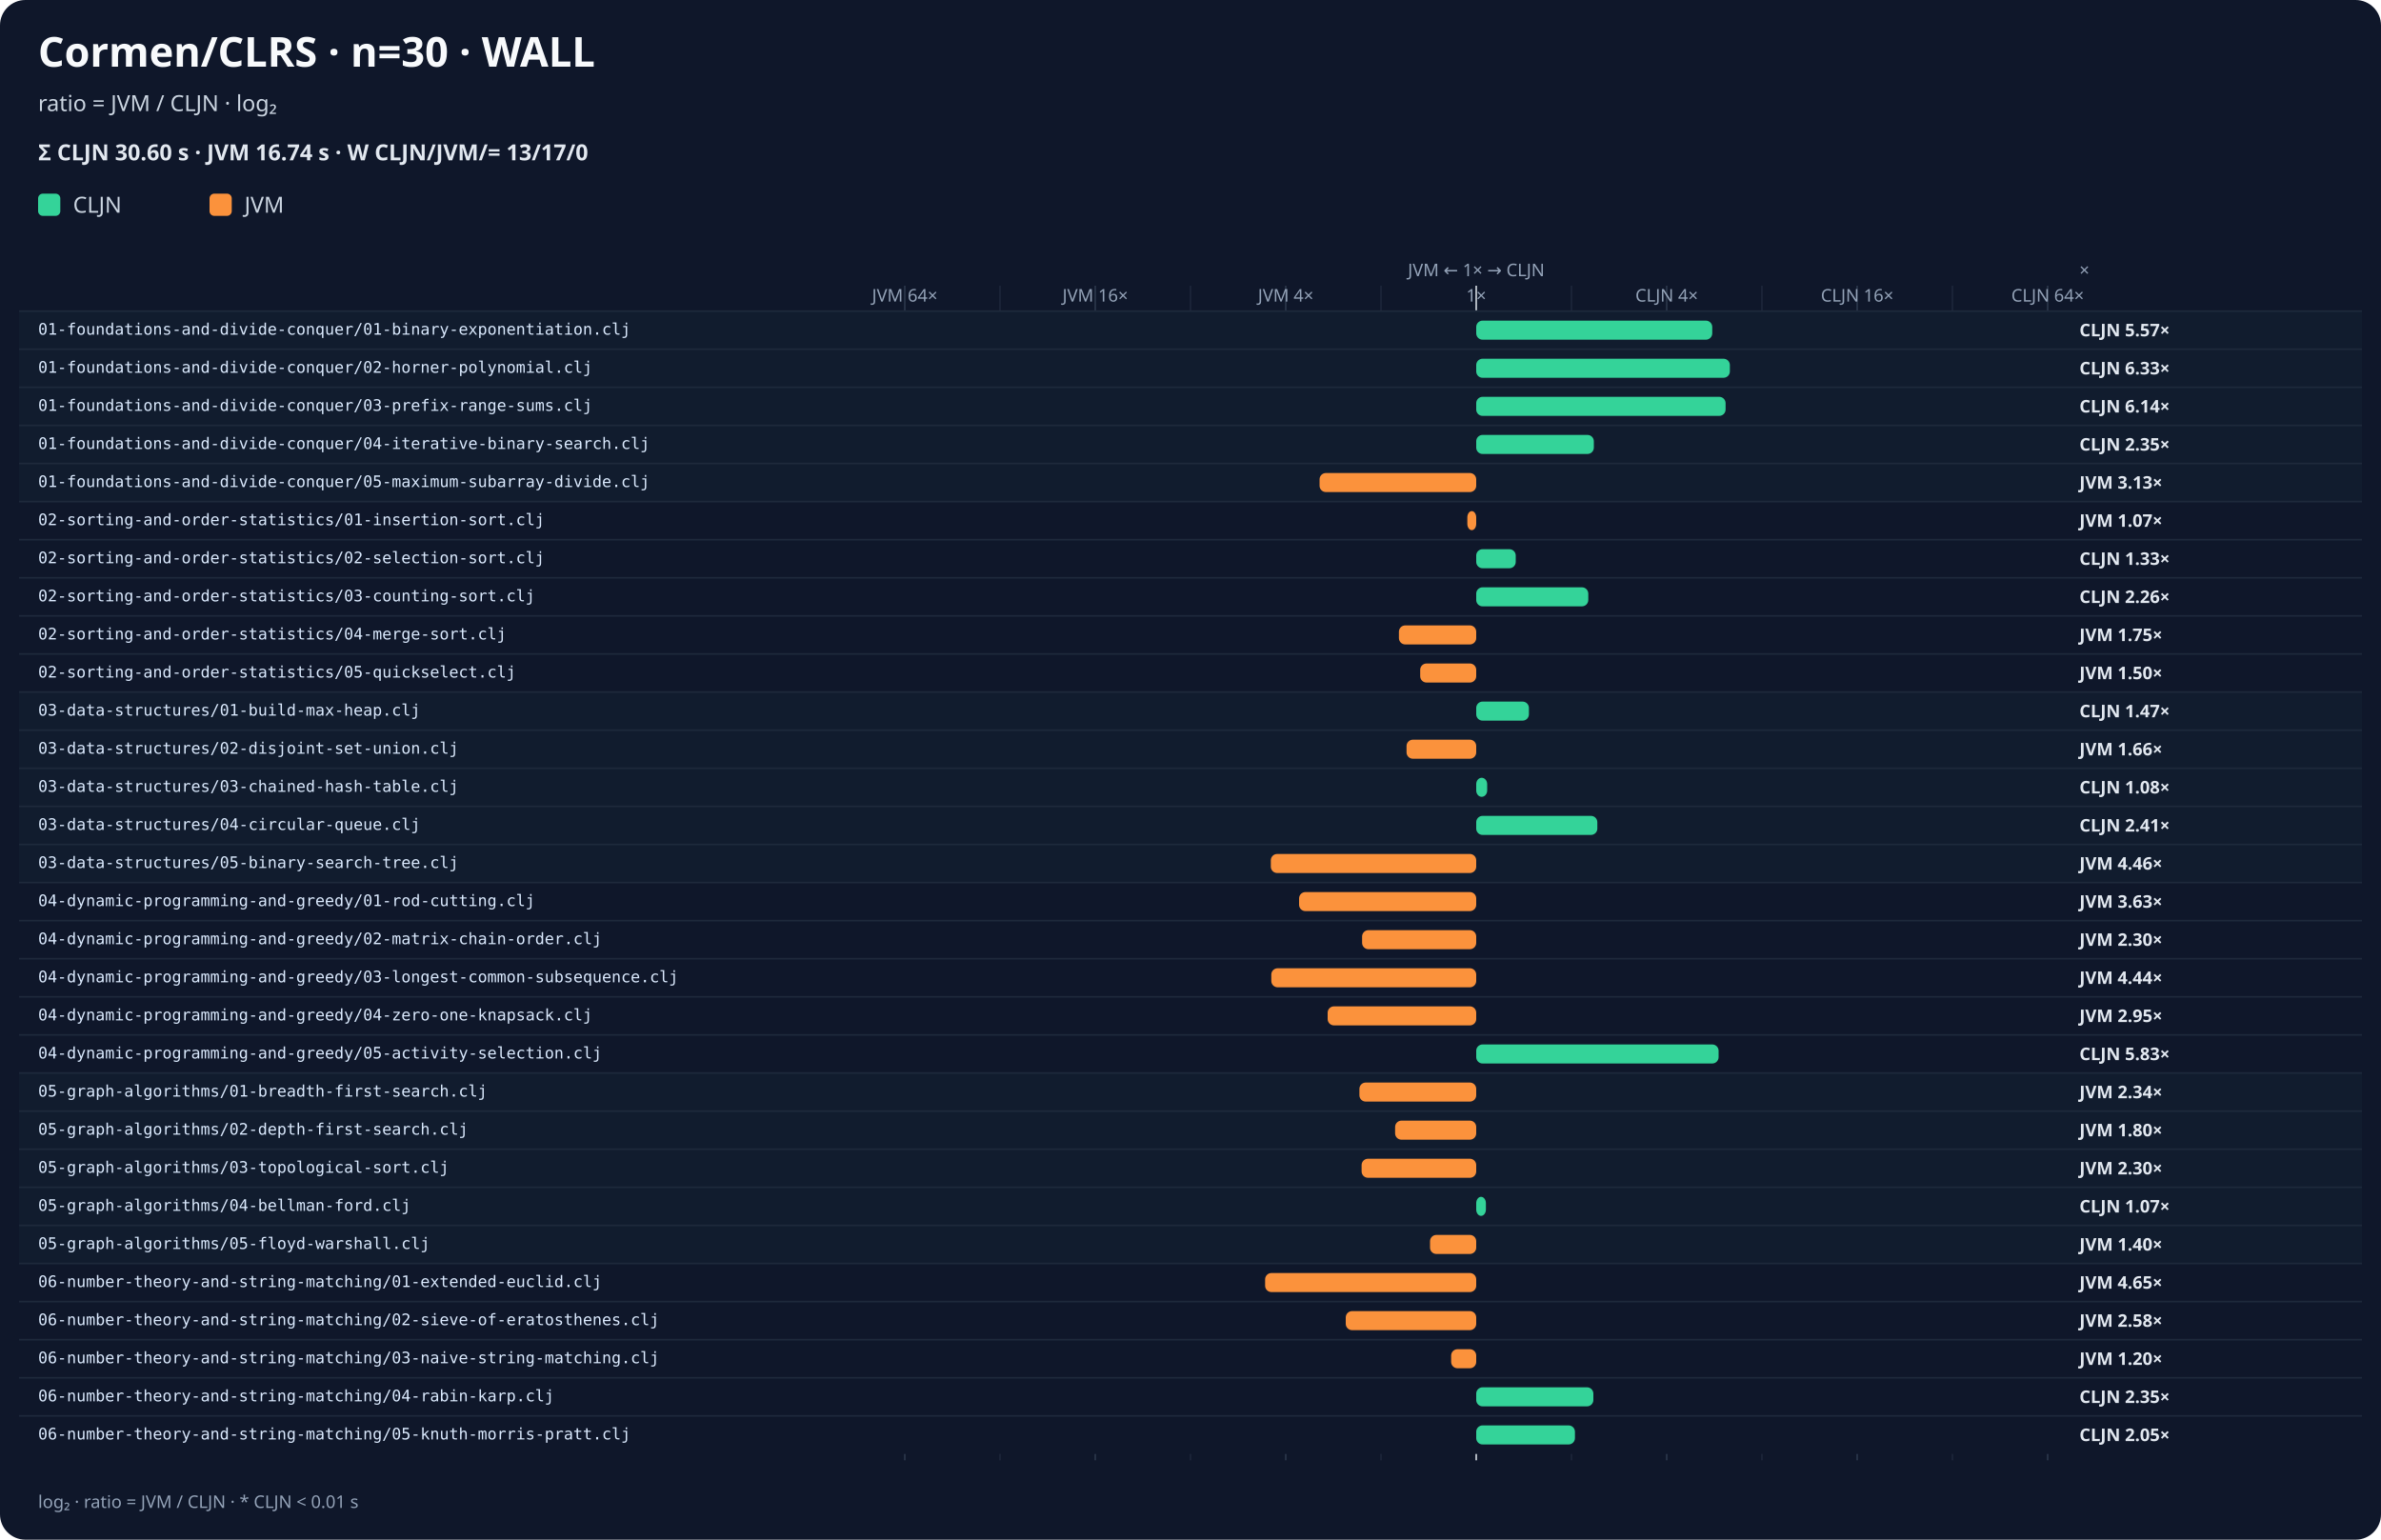
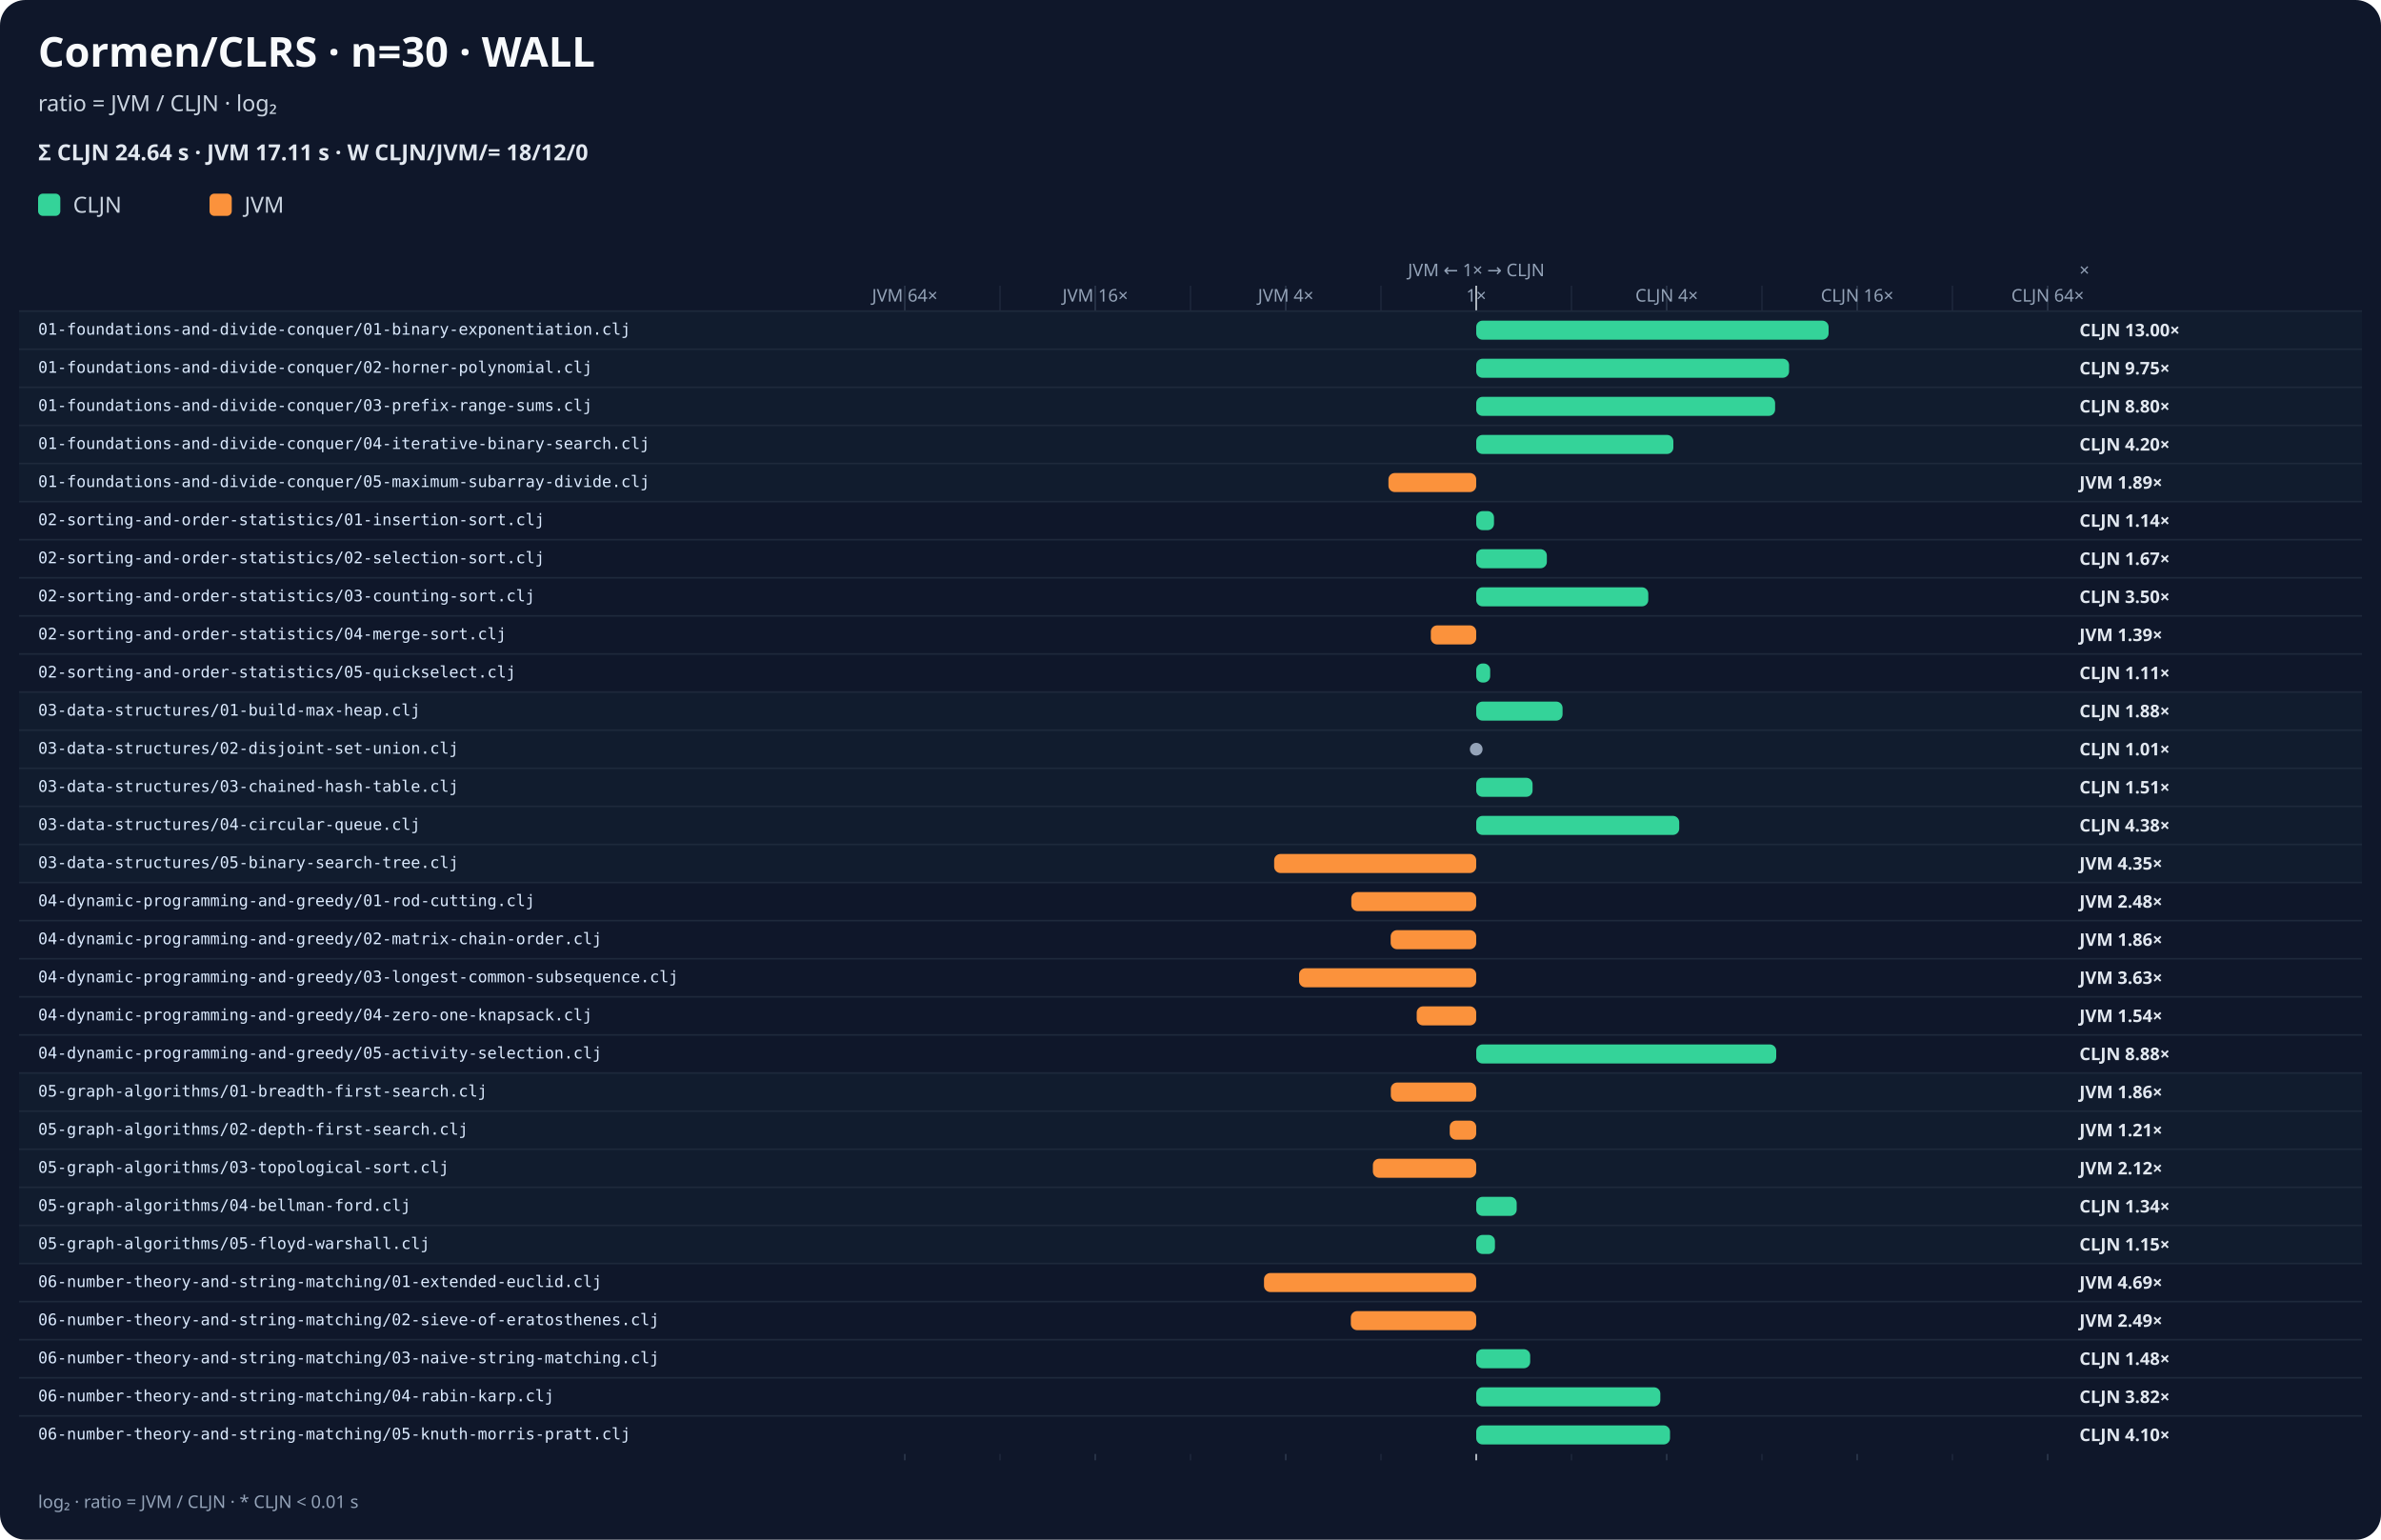
<svg xmlns="http://www.w3.org/2000/svg" width="1500" height="970" viewBox="0 0 1500 970" role="img" aria-labelledby="chart-title chart-desc">
  <style>
.title { fill: #f8fafc; font: 700 26px system-ui, sans-serif; }
.subtitle { fill: #cbd5e1; font: 14px system-ui, sans-serif; }
.summary { fill: #e2e8f0; font: 600 14px system-ui, sans-serif; }
.label { fill: #dbeafe; font: 10px ui-monospace, SFMono-Regular, Consolas, monospace; }
.value { fill: #e2e8f0; font: 600 11px system-ui, sans-serif; }
.axis { fill: #94a3b8; font: 11px system-ui, sans-serif; }
.footer { fill: #94a3b8; font: 11px system-ui, sans-serif; }
</style>
  <rect width="1500" height="970" rx="16" fill="#0f172a" />
  <text x="24" y="42" class="title">Cormen/CLRS · n=30 · WALL</text>
  <text x="24" y="70" class="subtitle">ratio = JVM / CLJN · log₂</text>
-   <text x="24" y="101" class="summary">Σ CLJN 30.60 s · JVM 16.74 s · W CLJN/JVM/= 13/17/0</text>
+   <text x="24" y="101" class="summary">Σ CLJN 24.64 s · JVM 17.11 s · W CLJN/JVM/= 18/12/0</text>
  <rect x="24" y="122" width="14" height="14" rx="3" fill="#34d399" />
  <text x="46" y="134" class="subtitle">CLJN</text>
  <rect x="132" y="122" width="14" height="14" rx="3" fill="#fb923c" />
  <text x="154" y="134" class="subtitle">JVM</text>
  <text x="930" y="174" class="axis" text-anchor="middle">JVM ← 1× → CLJN</text>
  <text x="1310" y="174" class="axis">×</text>
  <line x1="570.0" y1="180" x2="570.0" y2="920" stroke="#334155" opacity="0.75" />
  <text x="570.0" y="190" class="axis" text-anchor="middle">JVM 64×</text>
  <line x1="630.0" y1="180" x2="630.0" y2="920" stroke="#334155" opacity="0.35" />
  <line x1="690.0" y1="180" x2="690.0" y2="920" stroke="#334155" opacity="0.75" />
  <text x="690.0" y="190" class="axis" text-anchor="middle">JVM 16×</text>
  <line x1="750.0" y1="180" x2="750.0" y2="920" stroke="#334155" opacity="0.35" />
  <line x1="810.0" y1="180" x2="810.0" y2="920" stroke="#334155" opacity="0.75" />
  <text x="810.0" y="190" class="axis" text-anchor="middle">JVM 4×</text>
  <line x1="870.0" y1="180" x2="870.0" y2="920" stroke="#334155" opacity="0.35" />
  <line x1="930.0" y1="180" x2="930.0" y2="920" stroke="#e2e8f0" opacity="0.90" />
  <text x="930.0" y="190" class="axis" text-anchor="middle">1×</text>
  <line x1="990.0" y1="180" x2="990.0" y2="920" stroke="#334155" opacity="0.35" />
  <line x1="1050.0" y1="180" x2="1050.0" y2="920" stroke="#334155" opacity="0.75" />
  <text x="1050.0" y="190" class="axis" text-anchor="middle">CLJN 4×</text>
  <line x1="1110.0" y1="180" x2="1110.0" y2="920" stroke="#334155" opacity="0.35" />
  <line x1="1170.0" y1="180" x2="1170.0" y2="920" stroke="#334155" opacity="0.75" />
  <text x="1170.0" y="190" class="axis" text-anchor="middle">CLJN 16×</text>
  <line x1="1230.0" y1="180" x2="1230.0" y2="920" stroke="#334155" opacity="0.35" />
  <line x1="1290.0" y1="180" x2="1290.0" y2="920" stroke="#334155" opacity="0.75" />
  <text x="1290.0" y="190" class="axis" text-anchor="middle">CLJN 64×</text>
  <rect x="12" y="196" width="1476" height="24" fill="#111c2e" />
  <line x1="12" y1="196" x2="1488" y2="196" stroke="#1e293b" />
  <text x="24" y="208.0" class="label" dominant-baseline="middle">01-foundations-and-divide-conquer/01-binary-exponentiation.clj</text>
-   <rect x="930.0" y="202.0" width="148.7" height="12" rx="4" fill="#34d399" />
-   <text x="1310" y="208.0" class="value" dominant-baseline="middle">CLJN 5.57×</text>
+   <rect x="930.0" y="202.0" width="222.0" height="12" rx="4" fill="#34d399" />
+   <text x="1310" y="208.0" class="value" dominant-baseline="middle">CLJN 13.00×</text>
  <rect x="12" y="220" width="1476" height="24" fill="#111c2e" />
  <line x1="12" y1="220" x2="1488" y2="220" stroke="#1e293b" />
  <text x="24" y="232.0" class="label" dominant-baseline="middle">01-foundations-and-divide-conquer/02-horner-polynomial.clj</text>
-   <rect x="930.0" y="226.0" width="159.8" height="12" rx="4" fill="#34d399" />
-   <text x="1310" y="232.0" class="value" dominant-baseline="middle">CLJN 6.33×</text>
+   <rect x="930.0" y="226.0" width="197.1" height="12" rx="4" fill="#34d399" />
+   <text x="1310" y="232.0" class="value" dominant-baseline="middle">CLJN 9.75×</text>
  <rect x="12" y="244" width="1476" height="24" fill="#111c2e" />
  <line x1="12" y1="244" x2="1488" y2="244" stroke="#1e293b" />
  <text x="24" y="256.0" class="label" dominant-baseline="middle">01-foundations-and-divide-conquer/03-prefix-range-sums.clj</text>
-   <rect x="930.0" y="250.0" width="157.1" height="12" rx="4" fill="#34d399" />
-   <text x="1310" y="256.0" class="value" dominant-baseline="middle">CLJN 6.14×</text>
+   <rect x="930.0" y="250.0" width="188.3" height="12" rx="4" fill="#34d399" />
+   <text x="1310" y="256.0" class="value" dominant-baseline="middle">CLJN 8.80×</text>
  <rect x="12" y="268" width="1476" height="24" fill="#111c2e" />
  <line x1="12" y1="268" x2="1488" y2="268" stroke="#1e293b" />
  <text x="24" y="280.0" class="label" dominant-baseline="middle">01-foundations-and-divide-conquer/04-iterative-binary-search.clj</text>
-   <rect x="930.0" y="274.0" width="74.1" height="12" rx="4" fill="#34d399" />
-   <text x="1310" y="280.0" class="value" dominant-baseline="middle">CLJN 2.35×</text>
+   <rect x="930.0" y="274.0" width="124.2" height="12" rx="4" fill="#34d399" />
+   <text x="1310" y="280.0" class="value" dominant-baseline="middle">CLJN 4.20×</text>
  <rect x="12" y="292" width="1476" height="24" fill="#111c2e" />
  <line x1="12" y1="292" x2="1488" y2="292" stroke="#1e293b" />
  <text x="24" y="304.0" class="label" dominant-baseline="middle">01-foundations-and-divide-conquer/05-maximum-subarray-divide.clj</text>
-   <rect x="831.3" y="298.0" width="98.7" height="12" rx="4" fill="#fb923c" />
-   <text x="1310" y="304.0" class="value" dominant-baseline="middle">JVM 3.13×</text>
+   <rect x="874.7" y="298.0" width="55.3" height="12" rx="4" fill="#fb923c" />
+   <text x="1310" y="304.0" class="value" dominant-baseline="middle">JVM 1.89×</text>
  <rect x="12" y="316" width="1476" height="24" fill="#0f172a" />
  <line x1="12" y1="316" x2="1488" y2="316" stroke="#1e293b" />
  <text x="24" y="328.0" class="label" dominant-baseline="middle">02-sorting-and-order-statistics/01-insertion-sort.clj</text>
-   <rect x="924.4" y="322.0" width="5.6" height="12" rx="4" fill="#fb923c" />
-   <text x="1310" y="328.0" class="value" dominant-baseline="middle">JVM 1.07×</text>
+   <rect x="930.0" y="322.0" width="11.2" height="12" rx="4" fill="#34d399" />
+   <text x="1310" y="328.0" class="value" dominant-baseline="middle">CLJN 1.14×</text>
  <rect x="12" y="340" width="1476" height="24" fill="#0f172a" />
  <line x1="12" y1="340" x2="1488" y2="340" stroke="#1e293b" />
  <text x="24" y="352.0" class="label" dominant-baseline="middle">02-sorting-and-order-statistics/02-selection-sort.clj</text>
-   <rect x="930.0" y="346.0" width="24.9" height="12" rx="4" fill="#34d399" />
-   <text x="1310" y="352.0" class="value" dominant-baseline="middle">CLJN 1.33×</text>
+   <rect x="930.0" y="346.0" width="44.5" height="12" rx="4" fill="#34d399" />
+   <text x="1310" y="352.0" class="value" dominant-baseline="middle">CLJN 1.67×</text>
  <rect x="12" y="364" width="1476" height="24" fill="#0f172a" />
  <line x1="12" y1="364" x2="1488" y2="364" stroke="#1e293b" />
  <text x="24" y="376.0" class="label" dominant-baseline="middle">02-sorting-and-order-statistics/03-counting-sort.clj</text>
-   <rect x="930.0" y="370.0" width="70.6" height="12" rx="4" fill="#34d399" />
-   <text x="1310" y="376.0" class="value" dominant-baseline="middle">CLJN 2.26×</text>
+   <rect x="930.0" y="370.0" width="108.4" height="12" rx="4" fill="#34d399" />
+   <text x="1310" y="376.0" class="value" dominant-baseline="middle">CLJN 3.50×</text>
  <rect x="12" y="388" width="1476" height="24" fill="#0f172a" />
  <line x1="12" y1="388" x2="1488" y2="388" stroke="#1e293b" />
  <text x="24" y="400.0" class="label" dominant-baseline="middle">02-sorting-and-order-statistics/04-merge-sort.clj</text>
-   <rect x="881.3" y="394.0" width="48.7" height="12" rx="4" fill="#fb923c" />
-   <text x="1310" y="400.0" class="value" dominant-baseline="middle">JVM 1.75×</text>
+   <rect x="901.4" y="394.0" width="28.6" height="12" rx="4" fill="#fb923c" />
+   <text x="1310" y="400.0" class="value" dominant-baseline="middle">JVM 1.39×</text>
  <rect x="12" y="412" width="1476" height="24" fill="#0f172a" />
  <line x1="12" y1="412" x2="1488" y2="412" stroke="#1e293b" />
  <text x="24" y="424.0" class="label" dominant-baseline="middle">02-sorting-and-order-statistics/05-quickselect.clj</text>
-   <rect x="894.7" y="418.0" width="35.3" height="12" rx="4" fill="#fb923c" />
-   <text x="1310" y="424.0" class="value" dominant-baseline="middle">JVM 1.50×</text>
+   <rect x="930.0" y="418.0" width="8.8" height="12" rx="4" fill="#34d399" />
+   <text x="1310" y="424.0" class="value" dominant-baseline="middle">CLJN 1.11×</text>
  <rect x="12" y="436" width="1476" height="24" fill="#111c2e" />
  <line x1="12" y1="436" x2="1488" y2="436" stroke="#1e293b" />
  <text x="24" y="448.0" class="label" dominant-baseline="middle">03-data-structures/01-build-max-heap.clj</text>
-   <rect x="930.0" y="442.0" width="33.2" height="12" rx="4" fill="#34d399" />
-   <text x="1310" y="448.0" class="value" dominant-baseline="middle">CLJN 1.47×</text>
+   <rect x="930.0" y="442.0" width="54.4" height="12" rx="4" fill="#34d399" />
+   <text x="1310" y="448.0" class="value" dominant-baseline="middle">CLJN 1.88×</text>
  <rect x="12" y="460" width="1476" height="24" fill="#111c2e" />
  <line x1="12" y1="460" x2="1488" y2="460" stroke="#1e293b" />
  <text x="24" y="472.0" class="label" dominant-baseline="middle">03-data-structures/02-disjoint-set-union.clj</text>
-   <rect x="886.1" y="466.0" width="43.9" height="12" rx="4" fill="#fb923c" />
-   <text x="1310" y="472.0" class="value" dominant-baseline="middle">JVM 1.66×</text>
+   <circle cx="930.0" cy="472.0" r="4" fill="#94a3b8" />
+   <text x="1310" y="472.0" class="value" dominant-baseline="middle">CLJN 1.01×</text>
  <rect x="12" y="484" width="1476" height="24" fill="#111c2e" />
  <line x1="12" y1="484" x2="1488" y2="484" stroke="#1e293b" />
  <text x="24" y="496.0" class="label" dominant-baseline="middle">03-data-structures/03-chained-hash-table.clj</text>
-   <rect x="930.0" y="490.0" width="6.9" height="12" rx="4" fill="#34d399" />
-   <text x="1310" y="496.0" class="value" dominant-baseline="middle">CLJN 1.08×</text>
+   <rect x="930.0" y="490.0" width="35.5" height="12" rx="4" fill="#34d399" />
+   <text x="1310" y="496.0" class="value" dominant-baseline="middle">CLJN 1.51×</text>
  <rect x="12" y="508" width="1476" height="24" fill="#111c2e" />
  <line x1="12" y1="508" x2="1488" y2="508" stroke="#1e293b" />
  <text x="24" y="520.0" class="label" dominant-baseline="middle">03-data-structures/04-circular-queue.clj</text>
-   <rect x="930.0" y="514.0" width="76.3" height="12" rx="4" fill="#34d399" />
-   <text x="1310" y="520.0" class="value" dominant-baseline="middle">CLJN 2.41×</text>
+   <rect x="930.0" y="514.0" width="127.9" height="12" rx="4" fill="#34d399" />
+   <text x="1310" y="520.0" class="value" dominant-baseline="middle">CLJN 4.38×</text>
  <rect x="12" y="532" width="1476" height="24" fill="#111c2e" />
  <line x1="12" y1="532" x2="1488" y2="532" stroke="#1e293b" />
  <text x="24" y="544.0" class="label" dominant-baseline="middle">03-data-structures/05-binary-search-tree.clj</text>
-   <rect x="800.6" y="538.0" width="129.4" height="12" rx="4" fill="#fb923c" />
-   <text x="1310" y="544.0" class="value" dominant-baseline="middle">JVM 4.46×</text>
+   <rect x="802.7" y="538.0" width="127.3" height="12" rx="4" fill="#fb923c" />
+   <text x="1310" y="544.0" class="value" dominant-baseline="middle">JVM 4.35×</text>
  <rect x="12" y="556" width="1476" height="24" fill="#0f172a" />
  <line x1="12" y1="556" x2="1488" y2="556" stroke="#1e293b" />
  <text x="24" y="568.0" class="label" dominant-baseline="middle">04-dynamic-programming-and-greedy/01-rod-cutting.clj</text>
-   <rect x="818.4" y="562.0" width="111.6" height="12" rx="4" fill="#fb923c" />
-   <text x="1310" y="568.0" class="value" dominant-baseline="middle">JVM 3.63×</text>
+   <rect x="851.3" y="562.0" width="78.7" height="12" rx="4" fill="#fb923c" />
+   <text x="1310" y="568.0" class="value" dominant-baseline="middle">JVM 2.48×</text>
  <rect x="12" y="580" width="1476" height="24" fill="#0f172a" />
  <line x1="12" y1="580" x2="1488" y2="580" stroke="#1e293b" />
  <text x="24" y="592.0" class="label" dominant-baseline="middle">04-dynamic-programming-and-greedy/02-matrix-chain-order.clj</text>
-   <rect x="858.1" y="586.0" width="71.9" height="12" rx="4" fill="#fb923c" />
-   <text x="1310" y="592.0" class="value" dominant-baseline="middle">JVM 2.30×</text>
+   <rect x="876.1" y="586.0" width="53.9" height="12" rx="4" fill="#fb923c" />
+   <text x="1310" y="592.0" class="value" dominant-baseline="middle">JVM 1.86×</text>
  <rect x="12" y="604" width="1476" height="24" fill="#0f172a" />
  <line x1="12" y1="604" x2="1488" y2="604" stroke="#1e293b" />
  <text x="24" y="616.0" class="label" dominant-baseline="middle">04-dynamic-programming-and-greedy/03-longest-common-subsequence.clj</text>
-   <rect x="800.9" y="610.0" width="129.1" height="12" rx="4" fill="#fb923c" />
-   <text x="1310" y="616.0" class="value" dominant-baseline="middle">JVM 4.44×</text>
+   <rect x="818.4" y="610.0" width="111.6" height="12" rx="4" fill="#fb923c" />
+   <text x="1310" y="616.0" class="value" dominant-baseline="middle">JVM 3.63×</text>
  <rect x="12" y="628" width="1476" height="24" fill="#0f172a" />
  <line x1="12" y1="628" x2="1488" y2="628" stroke="#1e293b" />
  <text x="24" y="640.0" class="label" dominant-baseline="middle">04-dynamic-programming-and-greedy/04-zero-one-knapsack.clj</text>
-   <rect x="836.4" y="634.0" width="93.6" height="12" rx="4" fill="#fb923c" />
-   <text x="1310" y="640.0" class="value" dominant-baseline="middle">JVM 2.95×</text>
+   <rect x="892.5" y="634.0" width="37.5" height="12" rx="4" fill="#fb923c" />
+   <text x="1310" y="640.0" class="value" dominant-baseline="middle">JVM 1.54×</text>
  <rect x="12" y="652" width="1476" height="24" fill="#0f172a" />
  <line x1="12" y1="652" x2="1488" y2="652" stroke="#1e293b" />
  <text x="24" y="664.0" class="label" dominant-baseline="middle">04-dynamic-programming-and-greedy/05-activity-selection.clj</text>
-   <rect x="930.0" y="658.0" width="152.7" height="12" rx="4" fill="#34d399" />
-   <text x="1310" y="664.0" class="value" dominant-baseline="middle">CLJN 5.83×</text>
+   <rect x="930.0" y="658.0" width="189.0" height="12" rx="4" fill="#34d399" />
+   <text x="1310" y="664.0" class="value" dominant-baseline="middle">CLJN 8.88×</text>
  <rect x="12" y="676" width="1476" height="24" fill="#111c2e" />
  <line x1="12" y1="676" x2="1488" y2="676" stroke="#1e293b" />
  <text x="24" y="688.0" class="label" dominant-baseline="middle">05-graph-algorithms/01-breadth-first-search.clj</text>
-   <rect x="856.4" y="682.0" width="73.6" height="12" rx="4" fill="#fb923c" />
-   <text x="1310" y="688.0" class="value" dominant-baseline="middle">JVM 2.34×</text>
+   <rect x="876.2" y="682.0" width="53.8" height="12" rx="4" fill="#fb923c" />
+   <text x="1310" y="688.0" class="value" dominant-baseline="middle">JVM 1.86×</text>
  <rect x="12" y="700" width="1476" height="24" fill="#111c2e" />
  <line x1="12" y1="700" x2="1488" y2="700" stroke="#1e293b" />
  <text x="24" y="712.0" class="label" dominant-baseline="middle">05-graph-algorithms/02-depth-first-search.clj</text>
-   <rect x="878.9" y="706.0" width="51.1" height="12" rx="4" fill="#fb923c" />
-   <text x="1310" y="712.0" class="value" dominant-baseline="middle">JVM 1.80×</text>
+   <rect x="913.3" y="706.0" width="16.7" height="12" rx="4" fill="#fb923c" />
+   <text x="1310" y="712.0" class="value" dominant-baseline="middle">JVM 1.21×</text>
  <rect x="12" y="724" width="1476" height="24" fill="#111c2e" />
  <line x1="12" y1="724" x2="1488" y2="724" stroke="#1e293b" />
  <text x="24" y="736.0" class="label" dominant-baseline="middle">05-graph-algorithms/03-topological-sort.clj</text>
-   <rect x="857.8" y="730.0" width="72.2" height="12" rx="4" fill="#fb923c" />
-   <text x="1310" y="736.0" class="value" dominant-baseline="middle">JVM 2.30×</text>
+   <rect x="864.9" y="730.0" width="65.1" height="12" rx="4" fill="#fb923c" />
+   <text x="1310" y="736.0" class="value" dominant-baseline="middle">JVM 2.12×</text>
  <rect x="12" y="748" width="1476" height="24" fill="#111c2e" />
  <line x1="12" y1="748" x2="1488" y2="748" stroke="#1e293b" />
  <text x="24" y="760.0" class="label" dominant-baseline="middle">05-graph-algorithms/04-bellman-ford.clj</text>
-   <rect x="930.0" y="754.0" width="6.1" height="12" rx="4" fill="#34d399" />
-   <text x="1310" y="760.0" class="value" dominant-baseline="middle">CLJN 1.07×</text>
+   <rect x="930.0" y="754.0" width="25.5" height="12" rx="4" fill="#34d399" />
+   <text x="1310" y="760.0" class="value" dominant-baseline="middle">CLJN 1.34×</text>
  <rect x="12" y="772" width="1476" height="24" fill="#111c2e" />
  <line x1="12" y1="772" x2="1488" y2="772" stroke="#1e293b" />
  <text x="24" y="784.0" class="label" dominant-baseline="middle">05-graph-algorithms/05-floyd-warshall.clj</text>
-   <rect x="900.9" y="778.0" width="29.1" height="12" rx="4" fill="#fb923c" />
-   <text x="1310" y="784.0" class="value" dominant-baseline="middle">JVM 1.40×</text>
+   <rect x="930.0" y="778.0" width="11.8" height="12" rx="4" fill="#34d399" />
+   <text x="1310" y="784.0" class="value" dominant-baseline="middle">CLJN 1.15×</text>
  <rect x="12" y="796" width="1476" height="24" fill="#0f172a" />
  <line x1="12" y1="796" x2="1488" y2="796" stroke="#1e293b" />
  <text x="24" y="808.0" class="label" dominant-baseline="middle">06-number-theory-and-string-matching/01-extended-euclid.clj</text>
-   <rect x="797.0" y="802.0" width="133.0" height="12" rx="4" fill="#fb923c" />
-   <text x="1310" y="808.0" class="value" dominant-baseline="middle">JVM 4.65×</text>
+   <rect x="796.3" y="802.0" width="133.7" height="12" rx="4" fill="#fb923c" />
+   <text x="1310" y="808.0" class="value" dominant-baseline="middle">JVM 4.69×</text>
  <rect x="12" y="820" width="1476" height="24" fill="#0f172a" />
  <line x1="12" y1="820" x2="1488" y2="820" stroke="#1e293b" />
  <text x="24" y="832.0" class="label" dominant-baseline="middle">06-number-theory-and-string-matching/02-sieve-of-eratosthenes.clj</text>
-   <rect x="847.8" y="826.0" width="82.2" height="12" rx="4" fill="#fb923c" />
-   <text x="1310" y="832.0" class="value" dominant-baseline="middle">JVM 2.58×</text>
+   <rect x="851.0" y="826.0" width="79.0" height="12" rx="4" fill="#fb923c" />
+   <text x="1310" y="832.0" class="value" dominant-baseline="middle">JVM 2.49×</text>
  <rect x="12" y="844" width="1476" height="24" fill="#0f172a" />
  <line x1="12" y1="844" x2="1488" y2="844" stroke="#1e293b" />
  <text x="24" y="856.0" class="label" dominant-baseline="middle">06-number-theory-and-string-matching/03-naive-string-matching.clj</text>
-   <rect x="914.2" y="850.0" width="15.8" height="12" rx="4" fill="#fb923c" />
-   <text x="1310" y="856.0" class="value" dominant-baseline="middle">JVM 1.20×</text>
+   <rect x="930.0" y="850.0" width="34.0" height="12" rx="4" fill="#34d399" />
+   <text x="1310" y="856.0" class="value" dominant-baseline="middle">CLJN 1.48×</text>
  <rect x="12" y="868" width="1476" height="24" fill="#0f172a" />
  <line x1="12" y1="868" x2="1488" y2="868" stroke="#1e293b" />
  <text x="24" y="880.0" class="label" dominant-baseline="middle">06-number-theory-and-string-matching/04-rabin-karp.clj</text>
-   <rect x="930.0" y="874.0" width="73.8" height="12" rx="4" fill="#34d399" />
-   <text x="1310" y="880.0" class="value" dominant-baseline="middle">CLJN 2.35×</text>
+   <rect x="930.0" y="874.0" width="116.0" height="12" rx="4" fill="#34d399" />
+   <text x="1310" y="880.0" class="value" dominant-baseline="middle">CLJN 3.82×</text>
  <rect x="12" y="892" width="1476" height="24" fill="#0f172a" />
  <line x1="12" y1="892" x2="1488" y2="892" stroke="#1e293b" />
  <text x="24" y="904.0" class="label" dominant-baseline="middle">06-number-theory-and-string-matching/05-knuth-morris-pratt.clj</text>
-   <rect x="930.0" y="898.0" width="62.2" height="12" rx="4" fill="#34d399" />
-   <text x="1310" y="904.0" class="value" dominant-baseline="middle">CLJN 2.05×</text>
+   <rect x="930.0" y="898.0" width="122.1" height="12" rx="4" fill="#34d399" />
+   <text x="1310" y="904.0" class="value" dominant-baseline="middle">CLJN 4.10×</text>
  <text x="24" y="950" class="footer">log₂ · ratio = JVM / CLJN · * CLJN &lt; 0.01 s</text>
</svg>
